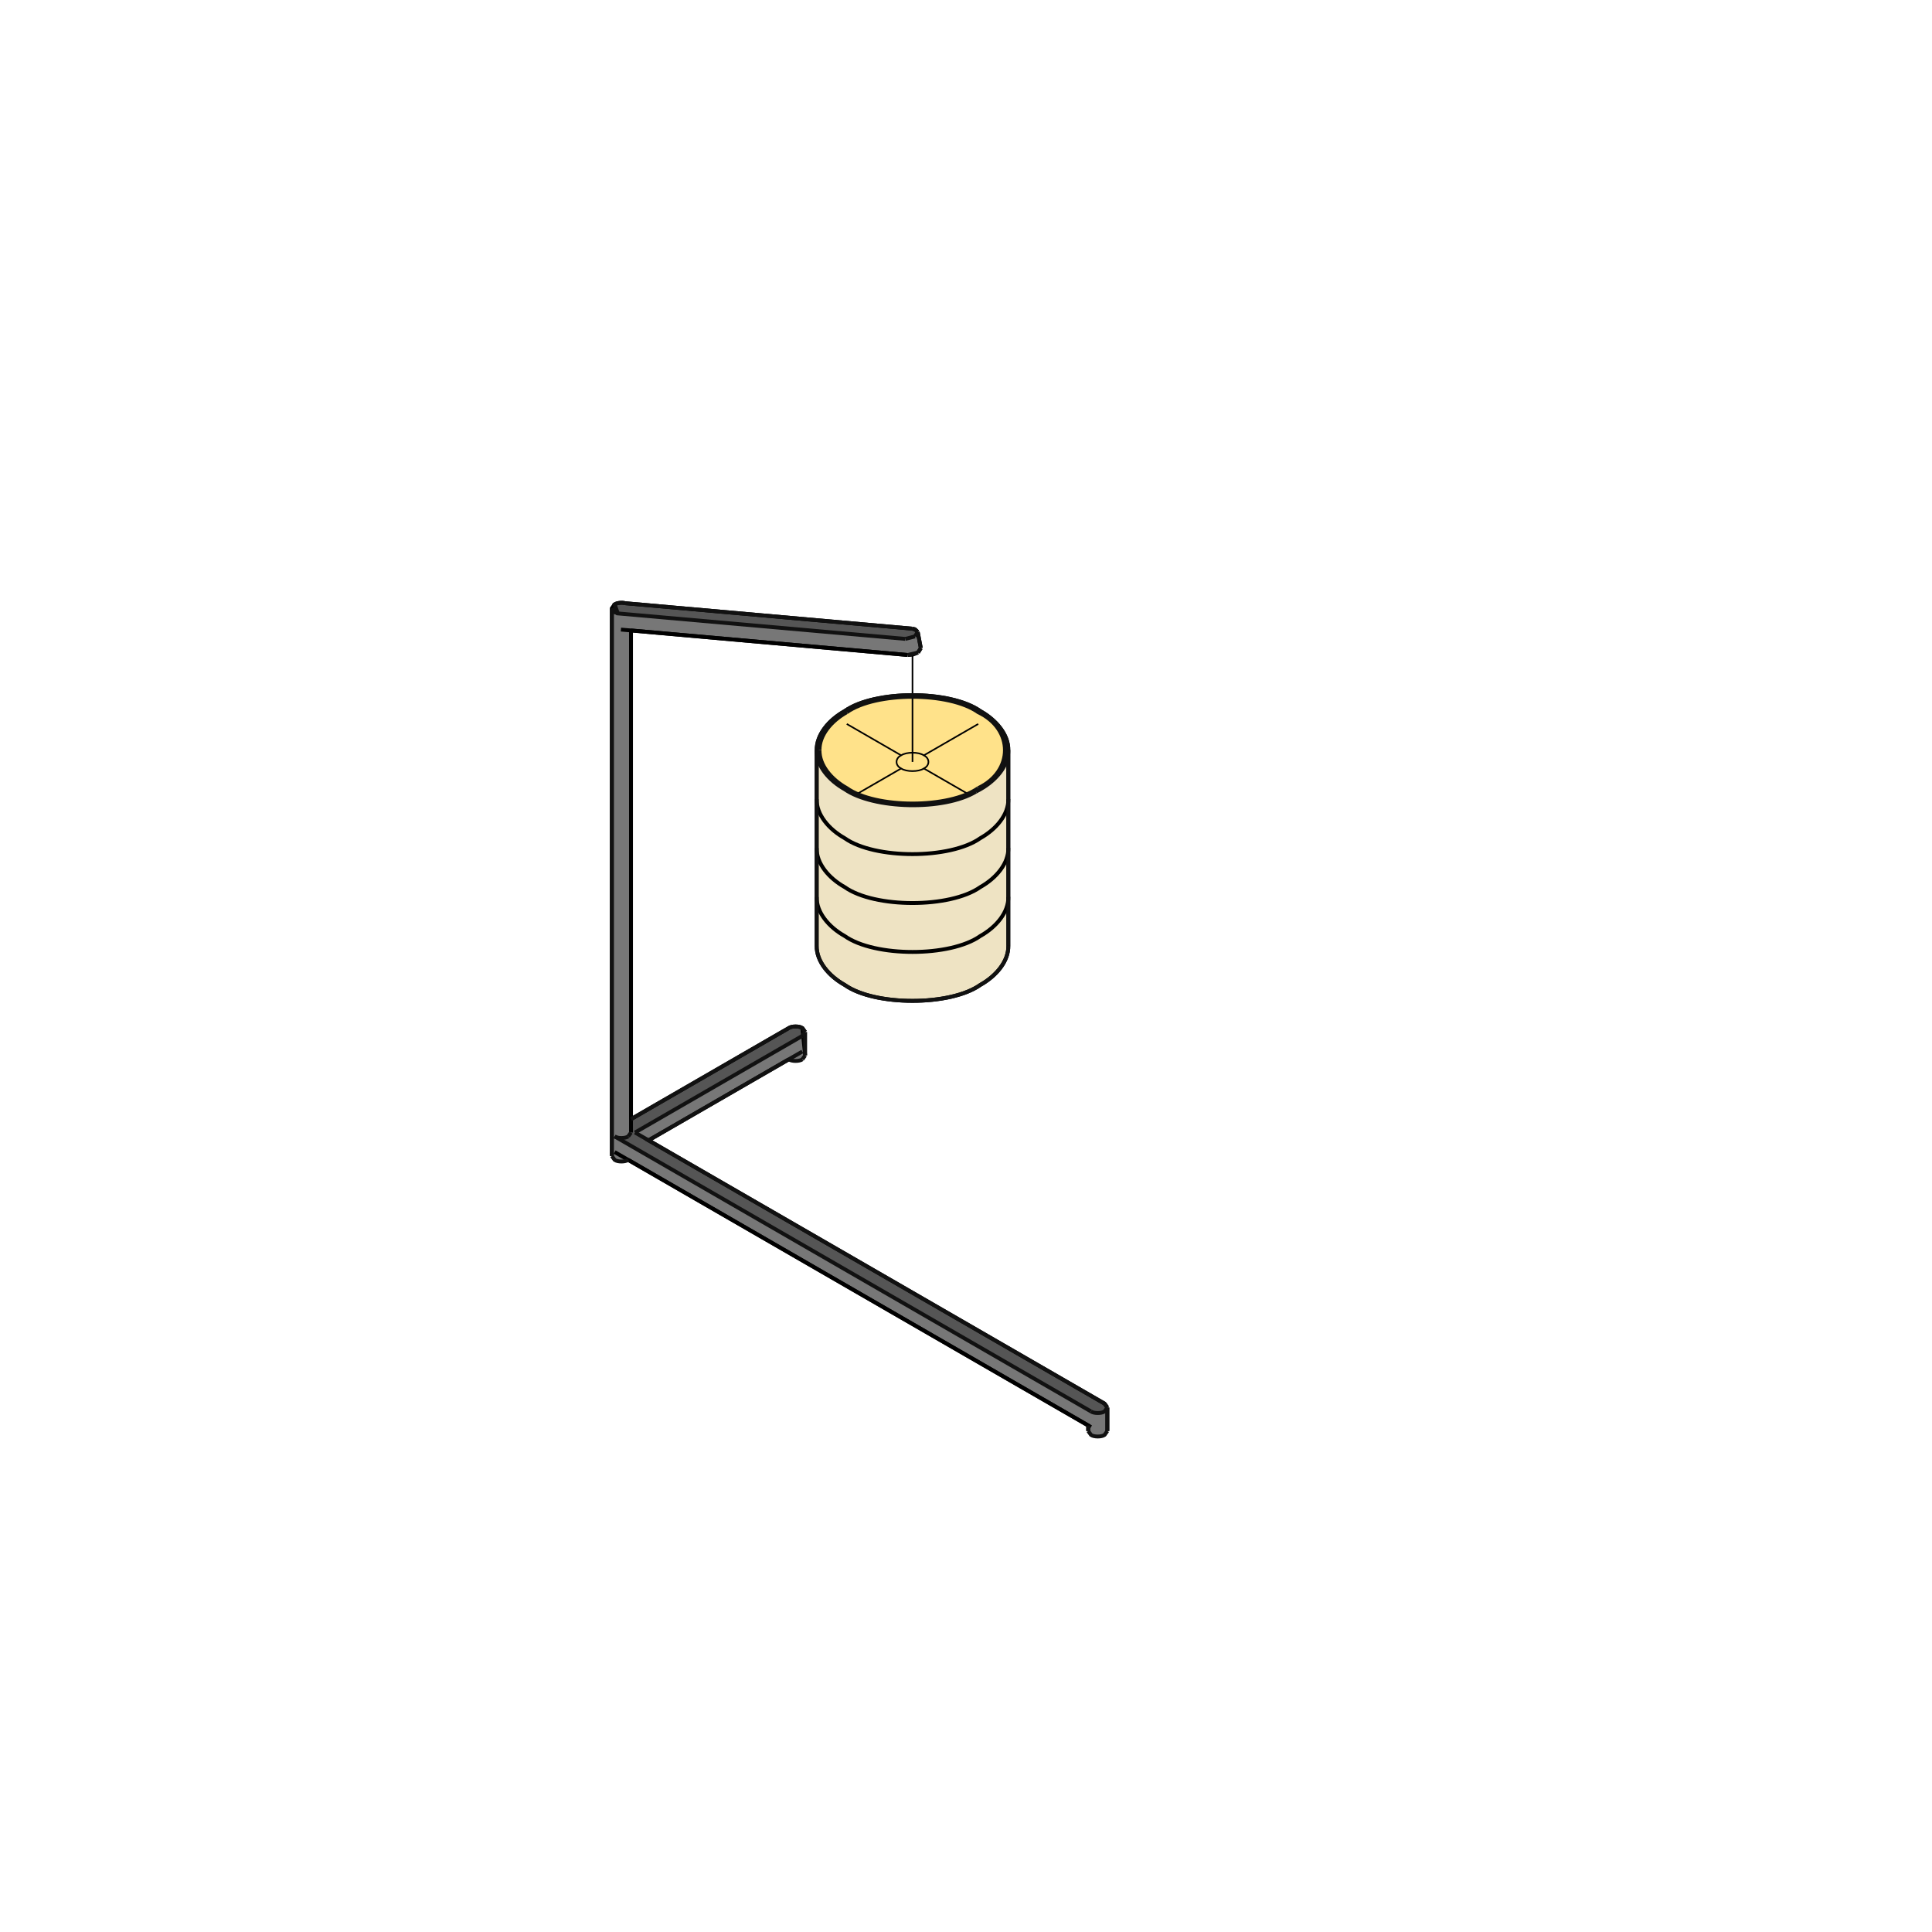
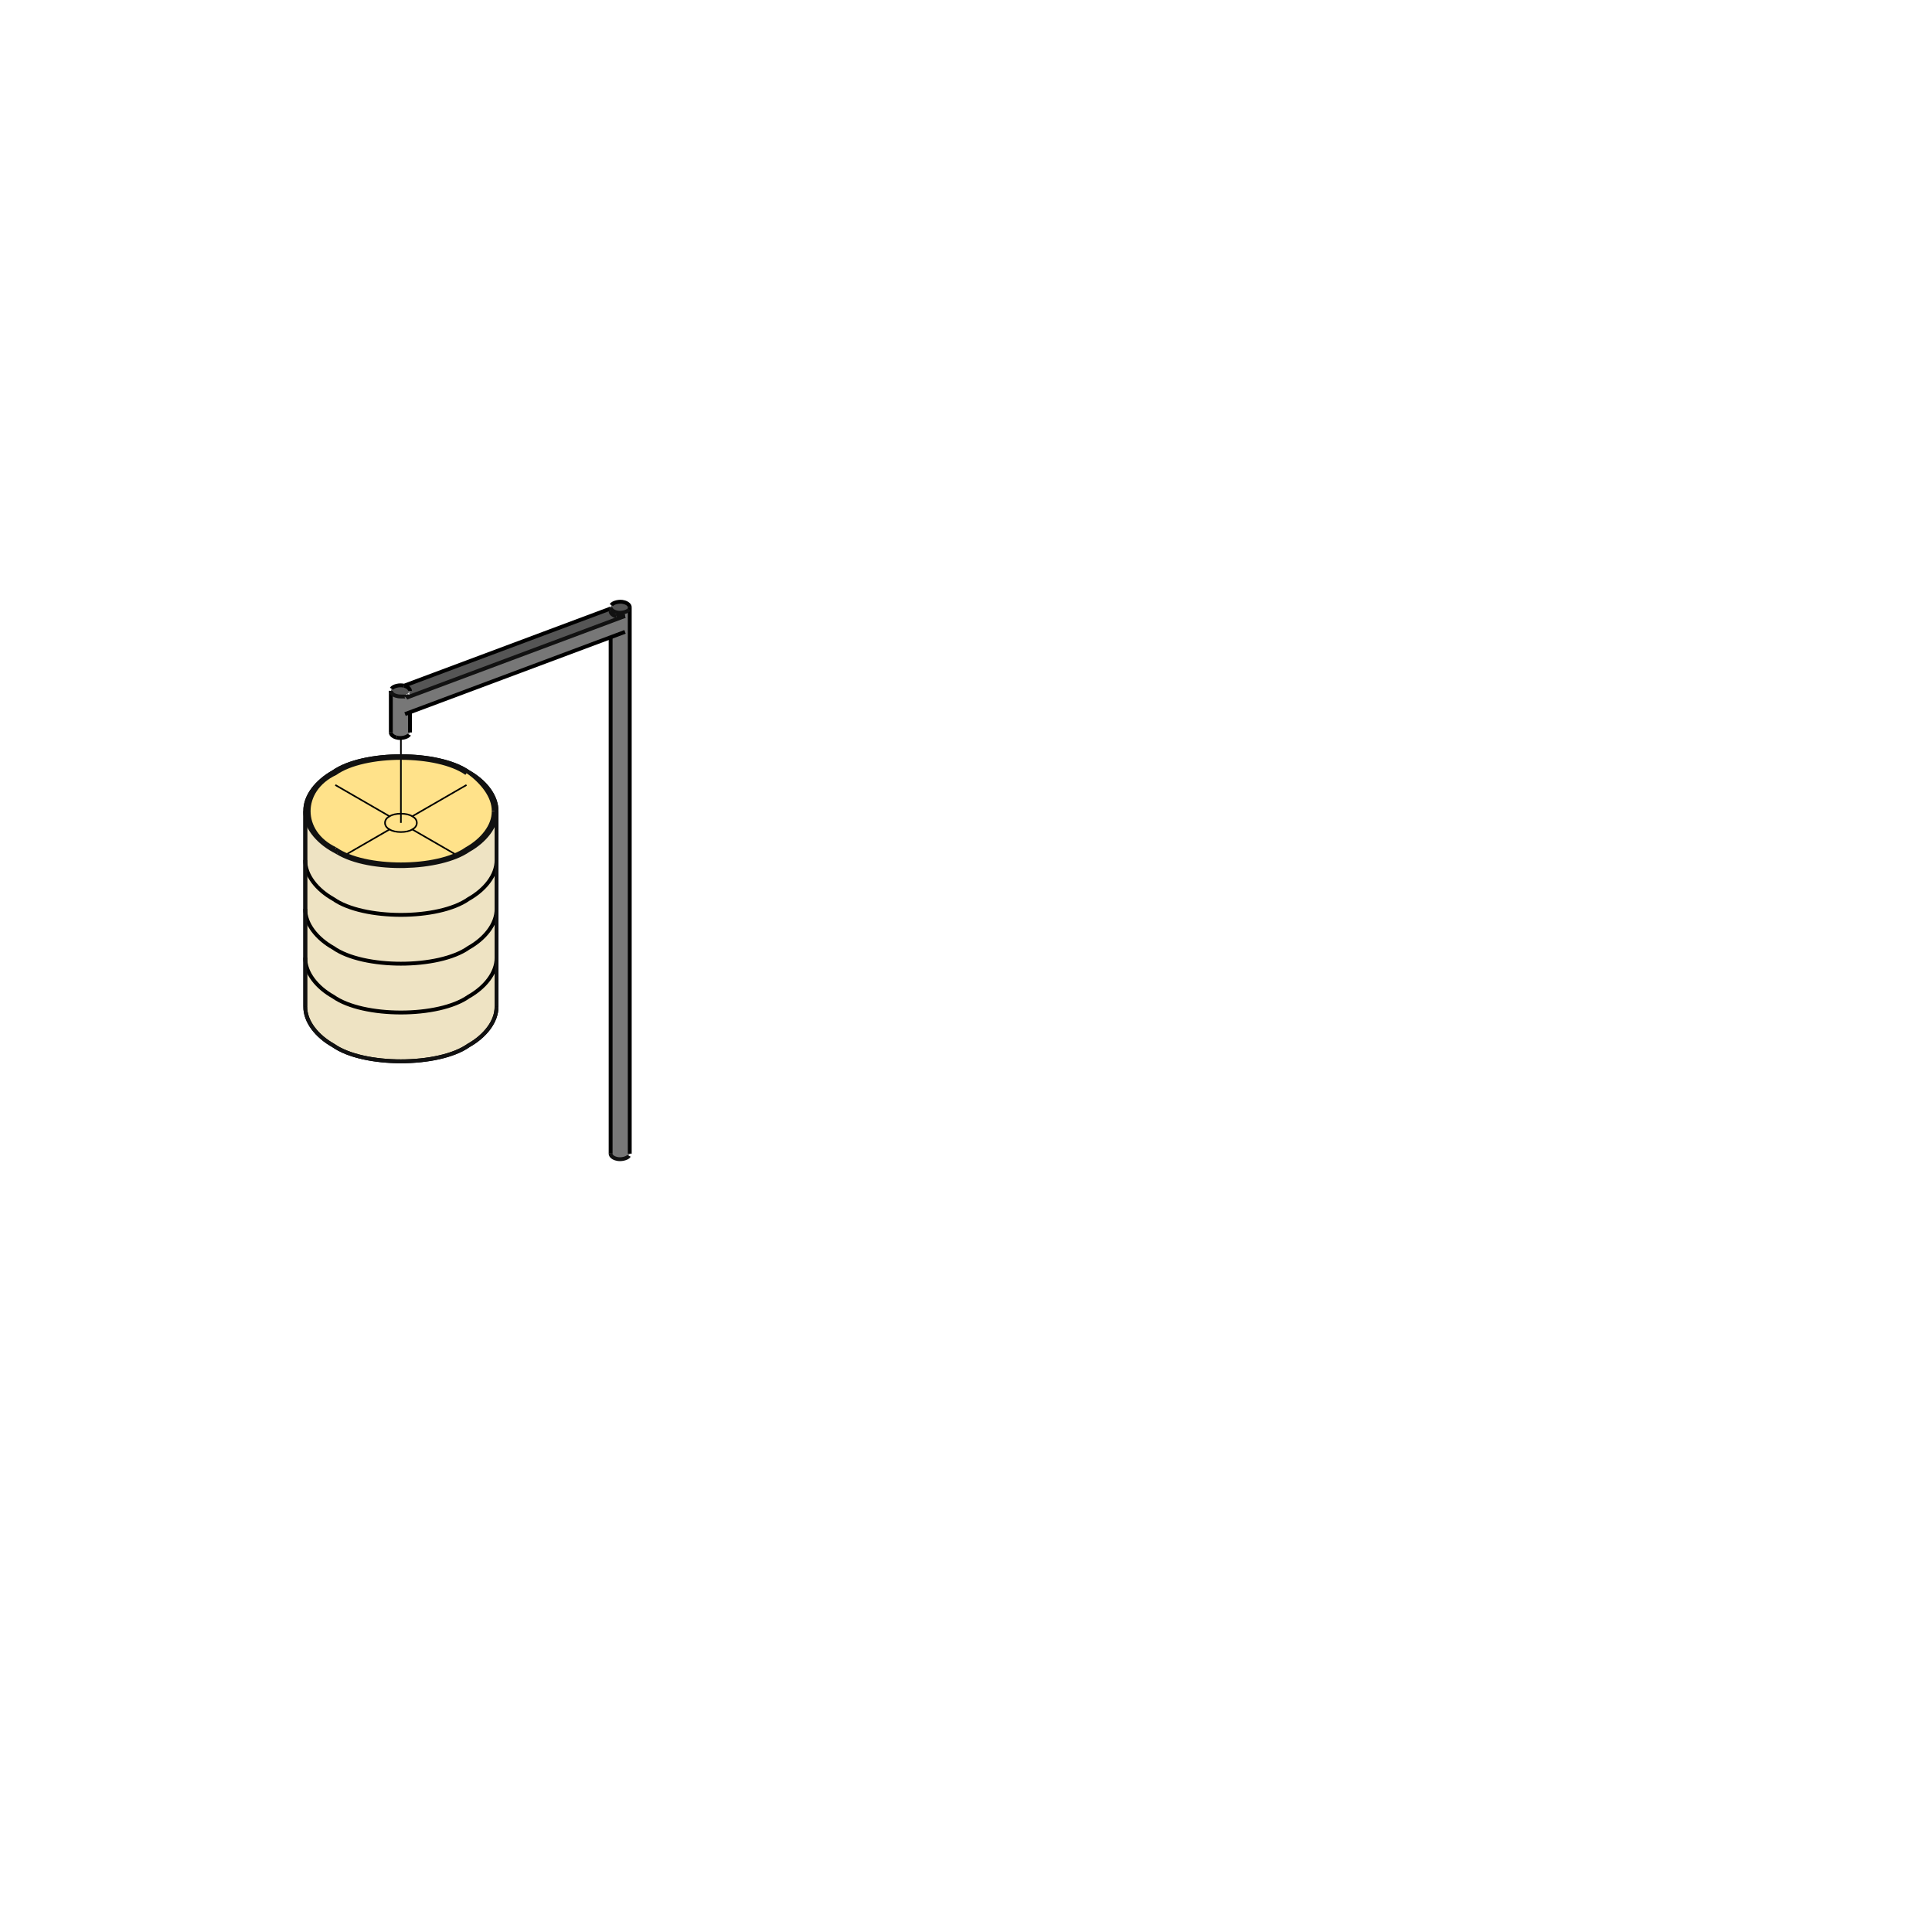
<svg xmlns="http://www.w3.org/2000/svg" version="1.1" width="120pt" height="120pt" viewBox="0 0 120 120" overflow="visible">
-   <path d="M50.903,46.595 C50.888,45.665 51.624,44.782 52.594,44.238 C54.399,42.96 58.954,42.96 60.759,44.238 C62.972,45.28 62.972,47.91 60.759,48.952 L60.079,49.288 C58.287,50.132 55.066,50.132 53.275,49.288 L52.594,48.952 C51.624,48.407 50.888,47.524 50.903,46.595 z" stroke="Black" stroke-width="0" fill="#FFE28A" fill-opacity="1" />
-   <path d="M52.468,44.165 C54.329,42.848 59.024,42.848 60.885,44.165 C61.885,44.726 62.645,45.636 62.629,46.595 L62.629,49.633 L62.629,52.671 L62.629,55.709 L62.629,58.747 C62.645,59.706 61.885,60.616 60.885,61.177 C59.024,62.494 54.329,62.494 52.468,61.177 C51.468,60.616 50.709,59.706 50.725,58.747 L50.725,55.754 L50.725,52.715 L50.725,49.677 L50.725,46.639 C50.709,45.636 51.468,44.726 52.468,44.165 z M50.903,46.595 C50.888,47.524 51.624,48.407 52.594,48.952 L53.275,49.288 C55.066,50.132 58.287,50.132 60.079,49.288 L60.759,48.952 C62.972,47.91 62.972,45.28 60.759,44.238 C58.954,42.96 54.399,42.96 52.594,44.238 C51.624,44.782 50.888,45.665 50.903,46.595 z" stroke="Black" stroke-width="0" fill="#EEE3C3" fill-opacity="1" />
-   <path d="M39.44,70.342 L68.606,87.181 L68.78,87.424 L68.606,87.667 C68.42,87.799 67.95,87.799 67.764,87.667 L38.196,70.596 C38.391,70.719 38.839,70.711 39.019,70.585 L39.193,70.342 L39.193,69.512 L48.993,63.854 C49.18,63.722 49.649,63.722 49.835,63.854 L50.01,64.097 L49.835,64.34 z" stroke="Black" stroke-width="0" fill="#555555" fill-opacity="1" />
-   <path d="M56.231,39.683 L38.375,38.1 L38.177,38.024 L38.003,37.79 L38.177,37.538 C38.319,37.447 38.62,37.405 38.839,37.467 L56.648,39.046 L56.833,39.087 L57.001,39.252 L56.83,39.527 z" stroke="Black" stroke-width="0" fill="#555555" fill-opacity="1" />
-   <path d="M48.994,65.798 L40.282,70.828 L39.44,70.342 L49.835,64.34 L50.009,64.106 L50.01,65.555 L49.835,65.798 C49.649,65.93 49.18,65.93 48.994,65.798 z" stroke="Black" stroke-width="0" fill="#777777" fill-opacity="1" />
-   <path d="M39.193,39.159 L39.193,70.342 L39.019,70.585 C38.839,70.711 38.391,70.719 38.196,70.596 L67.764,87.667 C67.95,87.799 68.42,87.799 68.606,87.667 L68.78,87.433 L68.78,88.882 L68.606,89.125 C68.42,89.257 67.95,89.257 67.764,89.125 L67.59,88.882 L67.59,88.538 L39.019,72.043 C38.833,72.175 38.363,72.175 38.177,72.043 L38.003,71.8 L38.003,37.79 L38.177,38.024 L38.375,38.1 L56.231,39.683 L56.83,39.527 L57.002,39.261 L57.193,40.255 L57.022,40.53 L56.677,40.665 L56.374,40.683 z" stroke="Black" stroke-width="0" fill="#777777" fill-opacity="1" />
-   <path d="M38.177,71.557 L67.764,88.639" stroke="#000000" stroke-width="0.24" fill="none" />
-   <path d="M56.374,40.683 L38.568,39.104" stroke="#000000" stroke-width="0.24" fill="none" />
-   <path d="M39.193,39.159 L39.193,70.342" stroke="#000000" stroke-width="0.24" fill="none" />
-   <path d="M57.022,40.53 L56.677,40.665 L56.374,40.683" stroke="#000000" stroke-width="0.24" fill="none" />
-   <path d="M52.468,44.165 C54.329,42.848 59.024,42.848 60.885,44.165 C61.885,44.726 62.645,45.636 62.629,46.595 L62.629,49.633 L62.629,52.671 L62.629,55.709 L62.629,58.747 C62.645,59.706 61.885,60.616 60.885,61.177 C59.024,62.494 54.329,62.494 52.468,61.177 C51.468,60.616 50.709,59.706 50.725,58.747 L50.725,55.754 L50.725,52.715 L50.725,49.677 L50.725,46.639 C50.709,45.636 51.468,44.726 52.468,44.165 z" stroke="#000000" stroke-width="0.24" fill="none" />
-   <path d="M57.001,39.252 L57.194,40.255" stroke="#000000" stroke-width="0.24" fill="none" />
-   <path d="M56.833,39.087 L57.001,39.252" stroke="#000000" stroke-width="0.24" fill="none" />
-   <path d="M67.59,88.882 L67.59,88.538 L39.019,72.043" stroke="#000000" stroke-width="0.24" fill="none" />
-   <path d="M38.003,71.8 L38.003,37.781 L38.177,37.538 C38.319,37.447 38.62,37.405 38.839,37.467" stroke="#000000" stroke-width="0.24" fill="none" />
-   <path d="M56.648,39.046 L56.833,39.087" stroke="#000000" stroke-width="0.24" fill="none" />
-   <path d="M57.193,40.255 L57.022,40.53" stroke="#000000" stroke-width="0.24" fill="none" />
-   <path d="M56.341,40.68 L39.193,39.159" stroke="#000000" stroke-width="0.24" fill="none" />
-   <path d="M48.993,63.854 C49.18,63.722 49.649,63.722 49.835,63.854 L50.01,65.555" stroke="#000000" stroke-width="0.24" fill="none" />
-   <path d="M48.994,65.798 L40.282,70.828 L68.606,87.181 L68.78,87.424" stroke="#000000" stroke-width="0.24" fill="none" />
-   <path d="M49.835,63.854 L50.01,64.097" stroke="#000000" stroke-width="0.24" fill="none" />
-   <path d="M39.193,69.512 L48.993,63.854" stroke="#000000" stroke-width="0.24" fill="none" />
-   <path d="M38.839,37.467 L56.648,39.046" stroke="#000000" stroke-width="0.24" fill="none" />
-   <path d="M68.78,87.424 L68.78,88.882" stroke="#000000" stroke-width="0.24" fill="none" />
-   <path d="M52.594,44.967 L55.973,46.917" stroke="#000000" stroke-width="0.1" fill="none" />
-   <path d="M60.759,44.967 L57.381,46.917" stroke="#000000" stroke-width="0.1" fill="none" />
-   <path d="M62.629,49.633 C62.645,50.591 61.885,51.501 60.885,52.063 C59.024,53.38 54.329,53.38 52.468,52.063 C51.468,51.501 50.709,50.591 50.725,49.633" stroke="#000000" stroke-width="0.24" fill="none" />
-   <path d="M62.629,52.671 C62.645,53.629 61.885,54.539 60.885,55.101 C59.024,56.418 54.329,56.418 52.468,55.101 C51.468,54.539 50.709,53.629 50.725,52.671" stroke="#000000" stroke-width="0.24" fill="none" />
-   <path d="M55.973,47.73 L53.275,49.288" stroke="#000000" stroke-width="0.1" fill="none" />
-   <path d="M57.381,47.73 L60.079,49.288" stroke="#000000" stroke-width="0.1" fill="none" />
-   <path d="M55.973,46.917 C55.591,47.097 55.591,47.55 55.973,47.73 C56.284,47.95 57.069,47.95 57.381,47.73 C57.762,47.55 57.762,47.097 57.381,46.917 C57.069,46.697 56.284,46.697 55.973,46.917 z" stroke="#000000" stroke-width="0.1" fill="none" />
-   <path d="M56.677,40.665 L56.677,47.324" stroke="#000000" stroke-width="0.1" fill="none" />
-   <path d="M62.629,55.709 C62.645,56.667 61.885,57.578 60.885,58.139 C59.024,59.456 54.329,59.456 52.468,58.139 C51.468,57.578 50.709,56.667 50.725,55.709" stroke="#000000" stroke-width="0.24" fill="none" />
-   <path d="M39.193,39.159 L39.193,69.512" stroke="#000000" stroke-width="0.24" fill="none" />
-   <path d="M50.725,46.595 C50.709,45.636 51.468,44.726 52.468,44.165" stroke="#111111" stroke-width="0.24" fill="none" />
-   <path d="M62.629,58.747 C62.645,59.706 61.885,60.616 60.885,61.177" stroke="#111111" stroke-width="0.24" fill="none" />
-   <path d="M60.615,49.171 C58.633,50.375 54.245,50.261 52.468,49.025 C51.468,48.463 50.709,47.553 50.725,46.595" stroke="#111111" stroke-width="0.24" fill="none" />
-   <path d="M62.629,46.595 C62.645,47.553 61.885,48.463 60.885,49.025 L60.615,49.171" stroke="#111111" stroke-width="0.24" fill="none" />
-   <path d="M68.606,87.181 L39.44,70.342" stroke="#111111" stroke-width="0.24" fill="none" />
-   <path d="M49.835,65.312 L40.282,70.828" stroke="#111111" stroke-width="0.24" fill="none" />
-   <path d="M39.019,72.043 C38.833,72.175 38.363,72.175 38.177,72.043 L38.003,71.8" stroke="#111111" stroke-width="0.24" fill="none" />
-   <path d="M56.374,40.683 L57.022,40.53" stroke="#111111" stroke-width="0.24" fill="none" />
-   <path d="M68.78,88.882 L68.606,89.125 C68.42,89.257 67.95,89.257 67.764,89.125 L67.59,88.882" stroke="#111111" stroke-width="0.24" fill="none" />
-   <path d="M50.01,65.555 L49.835,65.798" stroke="#111111" stroke-width="0.24" fill="none" />
-   <path d="M52.468,44.165 C54.329,42.848 59.024,42.848 60.885,44.165 C61.885,44.726 62.645,45.636 62.629,46.595" stroke="#111111" stroke-width="0.24" fill="none" />
-   <path d="M52.594,44.238 C54.399,42.96 58.954,42.96 60.759,44.238 C62.972,45.28 62.972,47.91 60.759,48.952" stroke="#111111" stroke-width="0.24" fill="none" />
-   <path d="M62.629,46.595 L62.629,58.747" stroke="#111111" stroke-width="0.24" fill="none" />
-   <path d="M50.903,46.595 C50.888,47.524 51.624,48.407 52.594,48.952 C54.399,50.229 58.954,50.229 60.759,48.952" stroke="#111111" stroke-width="0.24" fill="none" />
-   <path d="M56.231,39.683 L56.83,39.527" stroke="#111111" stroke-width="0.24" fill="none" />
-   <path d="M56.231,39.683 L38.375,38.1 L38.177,37.538 C38.319,37.447 38.62,37.405 38.839,37.467" stroke="#111111" stroke-width="0.24" fill="none" />
-   <path d="M57.022,40.53 L57.193,40.255" stroke="#111111" stroke-width="0.24" fill="none" />
-   <path d="M49.835,65.798 C49.649,65.93 49.18,65.93 48.994,65.798" stroke="#111111" stroke-width="0.24" fill="none" />
-   <path d="M48.993,63.854 C49.18,63.722 49.649,63.722 49.835,63.854 L50.01,64.097" stroke="#111111" stroke-width="0.24" fill="none" />
-   <path d="M39.019,70.585 L39.193,70.342" stroke="#111111" stroke-width="0.24" fill="none" />
-   <path d="M67.59,88.882 L67.59,88.538" stroke="#111111" stroke-width="0.24" fill="none" />
-   <path d="M68.78,87.424 L68.78,88.882" stroke="#111111" stroke-width="0.24" fill="none" />
-   <path d="M68.606,87.181 L68.78,87.424" stroke="#111111" stroke-width="0.24" fill="none" />
-   <path d="M57.001,39.252 L57.193,40.255" stroke="#111111" stroke-width="0.24" fill="none" />
-   <path d="M57.001,39.252 L56.833,39.087 L56.648,39.046" stroke="#111111" stroke-width="0.24" fill="none" />
-   <path d="M38.003,71.8 L38.003,37.781" stroke="#111111" stroke-width="0.24" fill="none" />
-   <path d="M38.839,37.467 L56.648,39.046" stroke="#111111" stroke-width="0.24" fill="none" />
-   <path d="M50.01,64.097 L50.01,65.555" stroke="#111111" stroke-width="0.24" fill="none" />
-   <path d="M39.193,69.512 L48.993,63.854" stroke="#111111" stroke-width="0.24" fill="none" />
-   <path d="M38.177,70.585 L67.764,87.667" stroke="#111111" stroke-width="0.24" fill="none" />
-   <path d="M49.835,64.34 L39.44,70.342" stroke="#111111" stroke-width="0.24" fill="none" />
-   <path d="M56.83,39.527 L57.001,39.252" stroke="#111111" stroke-width="0.24" fill="none" />
-   <path d="M39.019,70.585 C38.833,70.717 38.363,70.717 38.177,70.585" stroke="#111111" stroke-width="0.24" fill="none" />
-   <path d="M68.78,87.424 L68.606,87.667 C68.42,87.799 67.95,87.799 67.764,87.667" stroke="#111111" stroke-width="0.24" fill="none" />
-   <path d="M50.01,64.097 L49.835,64.34" stroke="#111111" stroke-width="0.24" fill="none" />
-   <path d="M38.375,38.1 L38.177,38.024 L38.003,37.781" stroke="#111111" stroke-width="0.24" fill="none" />
-   <path d="M60.885,61.177 C59.024,62.494 54.329,62.494 52.468,61.177 C51.468,60.616 50.709,59.706 50.725,58.747 L50.725,46.595" stroke="#111111" stroke-width="0.24" fill="none" />
-   <path d="M52.594,44.238 C51.624,44.782 50.888,45.665 50.903,46.595" stroke="#111111" stroke-width="0.24" fill="none" />
+   <path d="M30.663,50.382 C30.679,51.31 29.943,52.191 28.976,52.734 L28.297,53.07 C26.508,53.912 23.294,53.912 21.506,53.07 L20.827,52.734 C18.619,51.694 18.619,49.07 20.827,48.03 C22.629,46.755 27.174,46.755 28.976,48.03 C29.943,48.573 30.679,49.454 30.663,50.382 z" stroke="Black" stroke-width="0" fill="#FFE28A" fill-opacity="1" />
+   <path d="M29.102,47.957 C30.099,48.517 30.857,49.426 30.841,50.382 L30.841,53.414 L30.841,56.446 L30.841,59.478 L30.841,62.51 C30.857,63.467 30.099,64.375 29.102,64.935 C27.244,66.249 22.558,66.249 20.701,64.935 C19.703,64.375 18.945,63.467 18.961,62.51 L18.962,59.522 L18.962,56.491 L18.962,53.459 L18.962,50.427 C18.945,49.426 19.703,48.517 20.701,47.957 C22.558,46.643 27.244,46.643 29.102,47.957 z M30.663,50.382 C30.679,49.454 29.943,48.573 28.976,48.03 C27.174,46.755 22.629,46.755 20.827,48.03 C18.619,49.07 18.619,51.694 20.827,52.734 L21.506,53.07 C23.294,53.912 26.508,53.912 28.297,53.07 L28.976,52.734 C29.943,52.191 30.679,51.31 30.663,50.382 z" stroke="Black" stroke-width="0" fill="#EEE3C3" fill-opacity="1" />
+   <path d="M37.974,37.584 C38.061,37.422 38.496,37.321 38.753,37.403 C38.946,37.444 39.124,37.581 39.115,37.718 C38.981,38.014 38.546,38.116 38.289,38.034 C38.103,37.994 37.928,37.865 37.927,37.731" stroke="Black" stroke-width="0" fill="#555555" fill-opacity="1" />
+   <path d="M24.322,42.777 C24.408,42.617 24.834,42.515 25.093,42.593 C25.294,42.637 25.472,42.774 25.463,42.911 C25.329,43.207 24.894,43.308 24.637,43.227 C24.45,43.187 24.276,43.058 24.275,42.924" stroke="Black" stroke-width="0" fill="#555555" fill-opacity="1" />
+   <path d="M38.822,38.261 L25.245,43.335 L25.416,43.204 C25.472,42.774 25.294,42.637 25.101,42.595 L37.927,37.796 C37.918,38.103 38.096,38.24 38.289,38.281 z" stroke="Black" stroke-width="0" fill="#555555" fill-opacity="1" />
+   <path d="M37.927,71.656 L37.927,39.58 L25.463,44.239 L25.463,45.495 C25.329,45.791 24.894,45.892 24.637,45.811 C24.444,45.769 24.266,45.632 24.275,45.495 L24.275,42.924 C24.276,43.058 24.45,43.187 24.637,43.227 C24.894,43.308 25.329,43.207 25.416,43.045 L25.245,43.335 L38.822,38.261 L38.289,38.281 C38.096,38.24 37.918,38.103 37.927,37.965 C37.928,37.865 38.103,37.994 38.289,38.034 C38.546,38.116 38.981,38.014 39.068,37.852 L39.115,71.656 C38.981,71.952 38.546,72.053 38.289,71.972 C38.096,71.931 37.918,71.794 37.927,71.656 z" stroke="Black" stroke-width="0" fill="#777777" fill-opacity="1" />
+   <path d="M25.101,42.595 C25.294,42.637 25.472,42.774 25.463,42.911" stroke="#000000" stroke-width="0.24" fill="none" />
+   <path d="M24.322,42.777 C24.408,42.617 24.834,42.515 25.093,42.593" stroke="#000000" stroke-width="0.24" fill="none" />
+   <path d="M29.102,47.957 C27.244,46.643 22.558,46.643 20.701,47.957 C19.703,48.517 18.945,49.426 18.961,50.382 L18.961,53.414 L18.961,56.446 L18.961,59.478 L18.961,62.51 C18.945,63.467 19.703,64.375 20.701,64.935 C22.558,66.249 27.244,66.249 29.102,64.935 C30.099,64.375 30.857,63.467 30.841,62.51 L30.841,59.522 L30.841,56.491 L30.841,53.459 L30.841,50.427 C30.857,49.426 30.099,48.517 29.102,47.957 z" stroke="#000000" stroke-width="0.24" fill="none" />
+   <path d="M25.416,45.629 C25.329,45.791 24.894,45.892 24.637,45.811" stroke="#000000" stroke-width="0.24" fill="none" />
+   <path d="M25.157,44.353 L38.821,39.246" stroke="#000000" stroke-width="0.24" fill="none" />
+   <path d="M37.927,37.796 L25.093,42.593" stroke="#000000" stroke-width="0.24" fill="none" />
+   <path d="M25.463,44.239 L25.463,45.495" stroke="#000000" stroke-width="0.24" fill="none" />
+   <path d="M24.637,45.811 C24.444,45.769 24.266,45.632 24.275,45.495" stroke="#000000" stroke-width="0.24" fill="none" />
+   <path d="M39.115,37.718 L39.115,71.656" stroke="#000000" stroke-width="0.24" fill="none" />
+   <path d="M37.927,71.656 L37.927,39.58" stroke="#000000" stroke-width="0.24" fill="none" />
+   <path d="M24.275,45.495 L24.275,42.911" stroke="#000000" stroke-width="0.24" fill="none" />
+   <path d="M37.974,37.584 C38.061,37.422 38.496,37.321 38.753,37.403 C38.946,37.444 39.124,37.581 39.115,37.718" stroke="#000000" stroke-width="0.24" fill="none" />
+   <path d="M24.901,45.837 L24.901,51.11" stroke="#000000" stroke-width="0.1" fill="none" />
+   <path d="M25.604,50.704 C25.985,50.883 25.985,51.336 25.604,51.515 C25.293,51.735 24.51,51.735 24.199,51.515 C23.818,51.336 23.818,50.883 24.199,50.704 C24.51,50.484 25.293,50.484 25.604,50.704 z" stroke="#000000" stroke-width="0.1" fill="none" />
+   <path d="M20.827,48.757 L24.199,50.704" stroke="#000000" stroke-width="0.1" fill="none" />
+   <path d="M28.976,48.757 L25.604,50.704" stroke="#000000" stroke-width="0.1" fill="none" />
+   <path d="M18.961,53.414 C18.945,54.371 19.703,55.279 20.701,55.839 C22.558,57.153 27.244,57.153 29.102,55.839 C30.099,55.279 30.857,54.371 30.841,53.414" stroke="#000000" stroke-width="0.24" fill="none" />
+   <path d="M18.961,56.446 C18.945,57.403 19.703,58.311 20.701,58.871 C22.558,60.185 27.244,60.185 29.102,58.871 C30.099,58.311 30.857,57.403 30.841,56.446" stroke="#000000" stroke-width="0.24" fill="none" />
+   <path d="M18.961,59.478 C18.945,60.435 19.703,61.343 20.701,61.903 C22.558,63.217 27.244,63.217 29.102,61.903 C30.099,61.343 30.857,60.435 30.841,59.478" stroke="#000000" stroke-width="0.24" fill="none" />
+   <path d="M25.604,51.515 L28.297,53.07" stroke="#000000" stroke-width="0.1" fill="none" />
+   <path d="M24.199,51.515 L21.506,53.07" stroke="#000000" stroke-width="0.1" fill="none" />
+   <path d="M39.068,37.852 C38.981,38.014 38.546,38.116 38.289,38.034 C38.096,37.993 37.918,37.856 37.927,37.718" stroke="#111111" stroke-width="0.24" fill="none" />
+   <path d="M38.289,38.281 C38.096,38.24 37.918,38.103 37.927,37.965" stroke="#111111" stroke-width="0.24" fill="none" />
+   <path d="M38.822,38.261 L38.289,38.281" stroke="#111111" stroke-width="0.24" fill="none" />
+   <path d="M25.245,43.335 L38.822,38.261" stroke="#111111" stroke-width="0.24" fill="none" />
+   <path d="M30.663,50.382 C30.679,51.31 29.943,52.191 28.976,52.734 C27.174,54.009 22.629,54.009 20.827,52.734" stroke="#111111" stroke-width="0.24" fill="none" />
+   <path d="M18.961,50.382 L18.961,62.51" stroke="#111111" stroke-width="0.24" fill="none" />
+   <path d="M30.841,62.51 L30.841,50.382" stroke="#111111" stroke-width="0.24" fill="none" />
+   <path d="M29.102,47.957 C27.244,46.643 22.558,46.643 20.701,47.957 C19.703,48.517 18.945,49.426 18.961,50.382" stroke="#111111" stroke-width="0.24" fill="none" />
+   <path d="M20.971,52.954 C22.949,54.154 27.328,54.041 29.102,52.807 C30.099,52.247 30.857,51.339 30.841,50.382" stroke="#111111" stroke-width="0.24" fill="none" />
+   <path d="M18.961,62.51 C18.945,63.467 19.703,64.375 20.701,64.935" stroke="#111111" stroke-width="0.24" fill="none" />
+   <path d="M30.841,50.382 C30.857,49.426 30.099,48.517 29.102,47.957 C29.943,48.573 30.679,49.454 30.663,50.382" stroke="#111111" stroke-width="0.24" fill="none" />
+   <path d="M20.701,64.935 C22.558,66.249 27.244,66.249 29.102,64.935 C30.099,64.375 30.857,63.467 30.841,62.51" stroke="#111111" stroke-width="0.24" fill="none" />
+   <path d="M25.416,43.204 L25.245,43.335 C25.329,43.207 24.894,43.308 24.637,43.227 C24.444,43.186 24.266,43.049 24.275,42.911" stroke="#111111" stroke-width="0.24" fill="none" />
+   <path d="M39.068,71.79 C38.981,71.952 38.546,72.053 38.289,71.972 C38.096,71.931 37.918,71.794 37.927,71.656" stroke="#111111" stroke-width="0.24" fill="none" />
+   <path d="M18.961,50.382 C18.945,51.339 19.703,52.247 20.701,52.807 L20.971,52.954" stroke="#111111" stroke-width="0.24" fill="none" />
+   <path d="M28.976,48.03 C27.174,46.755 22.629,46.755 20.827,48.03 C18.619,49.07 18.619,51.694 20.827,52.734" stroke="#111111" stroke-width="0.24" fill="none" />
</svg>
